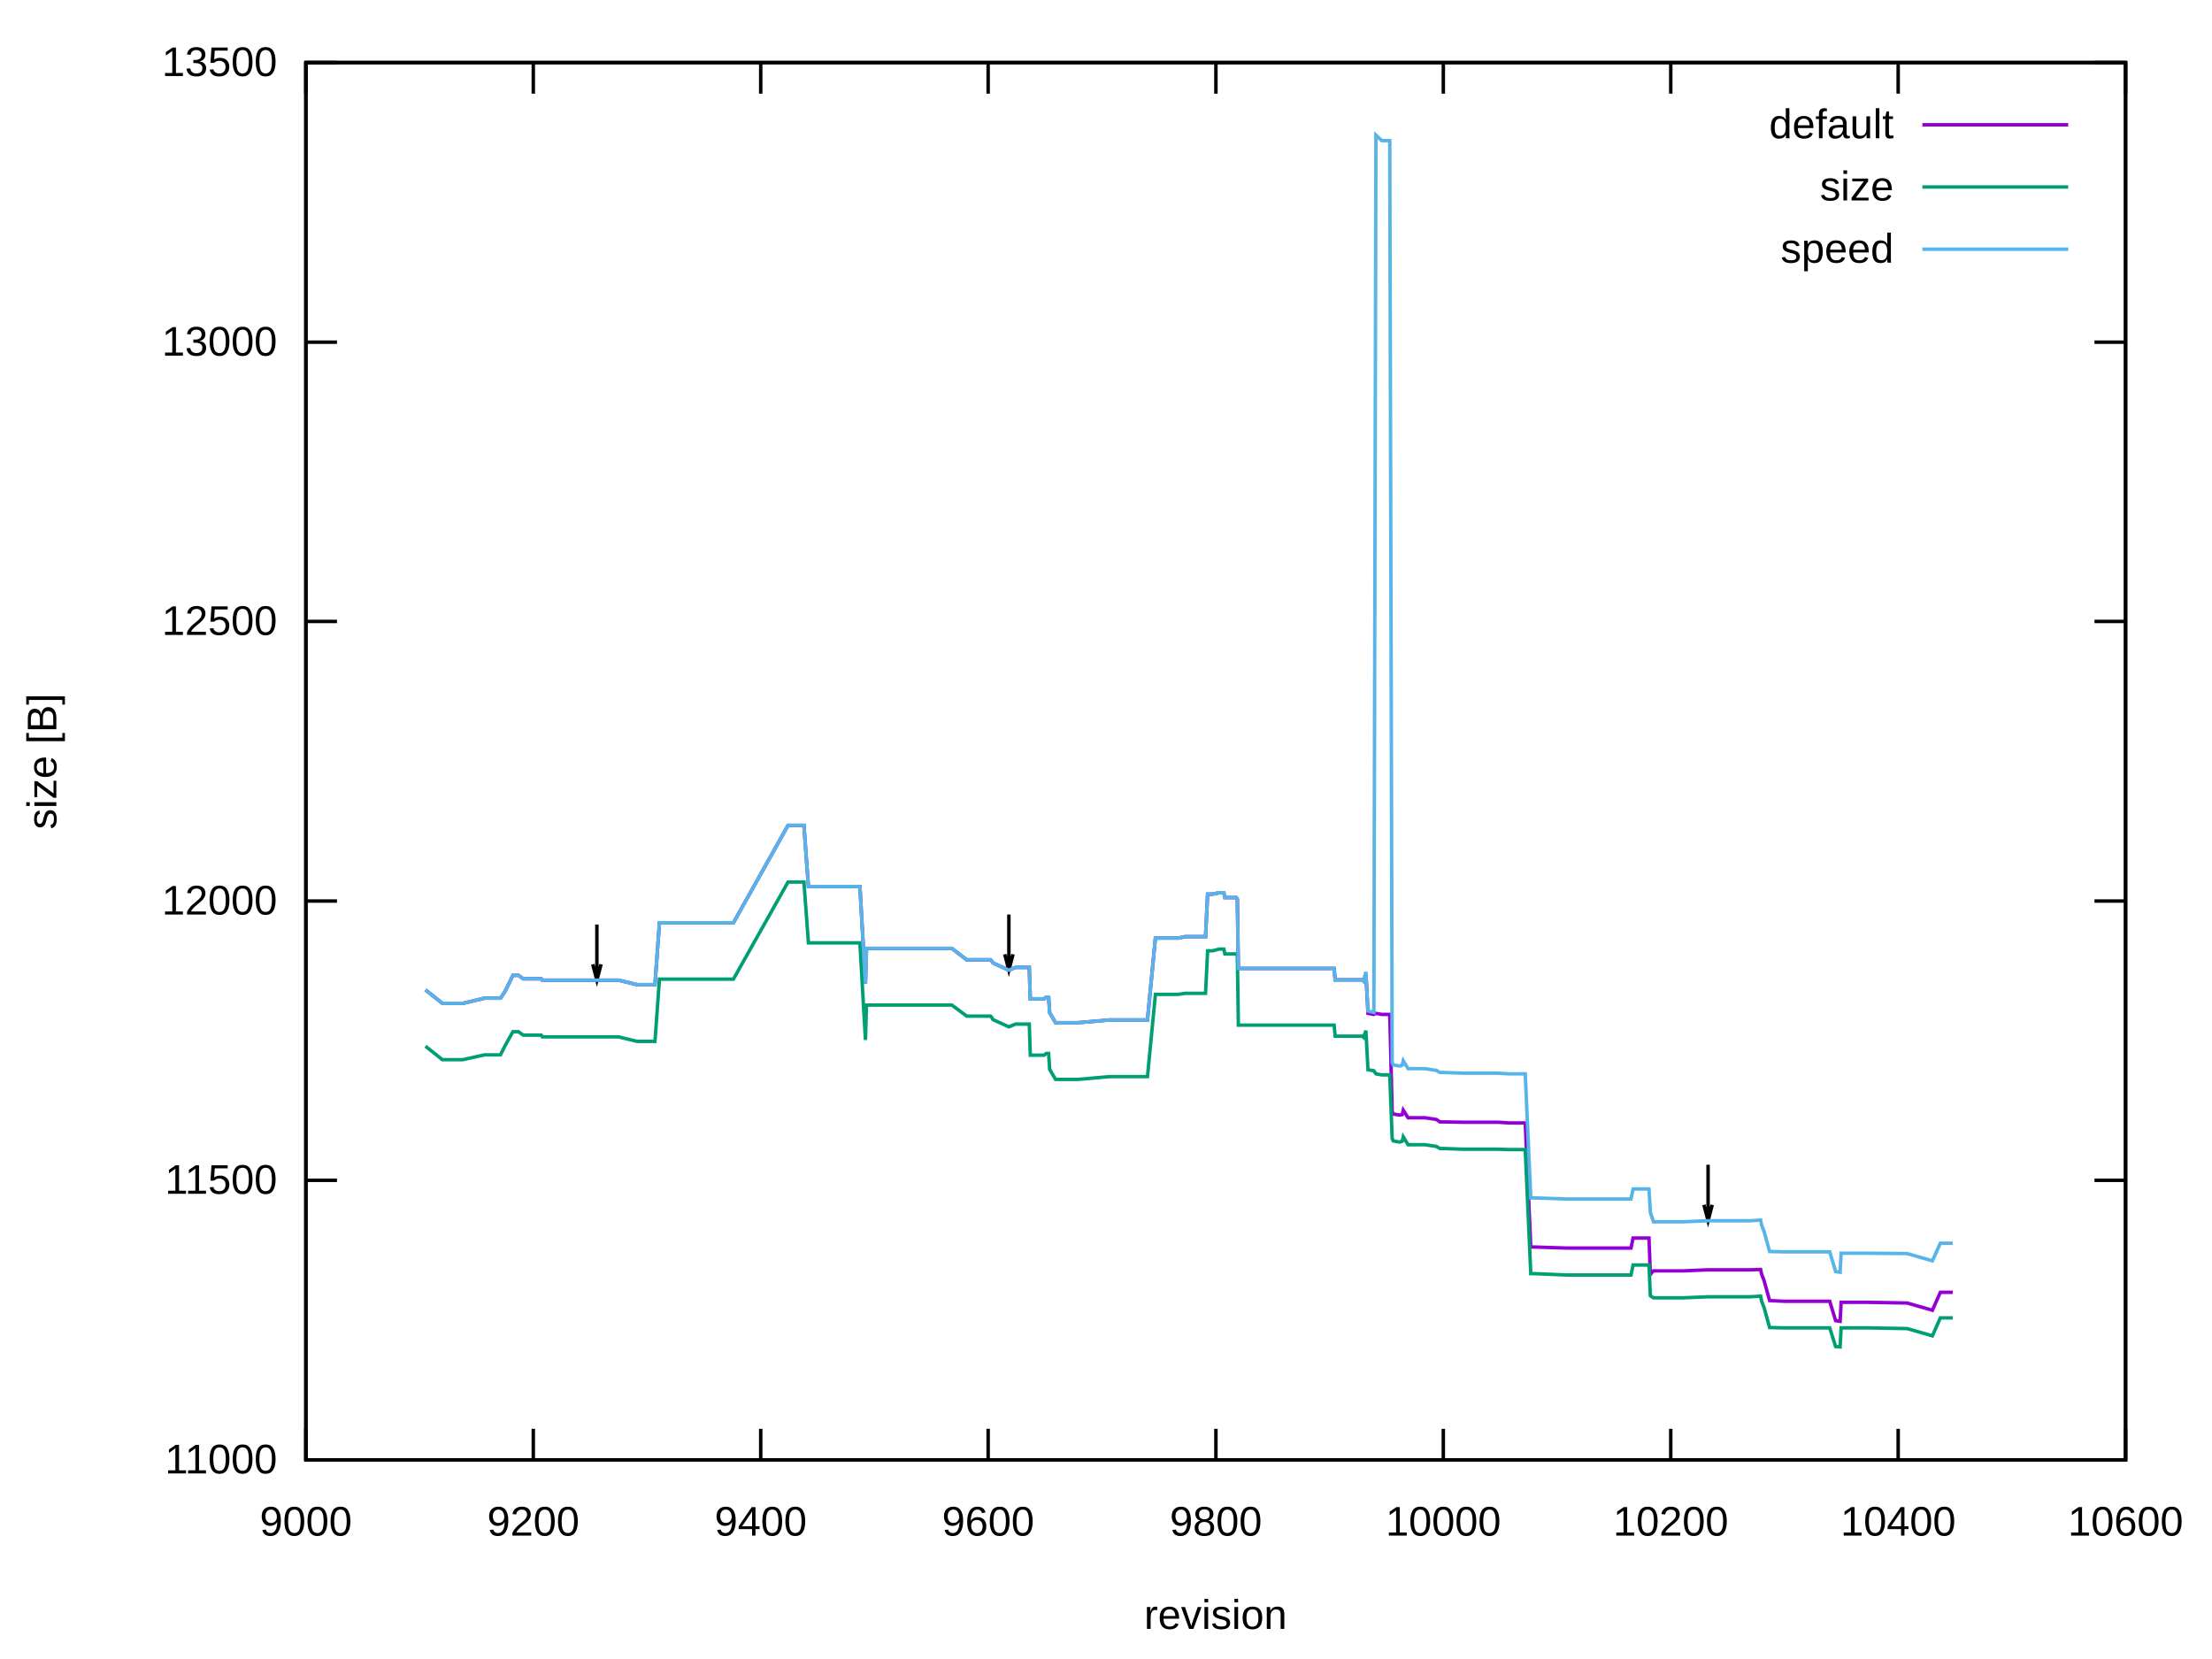
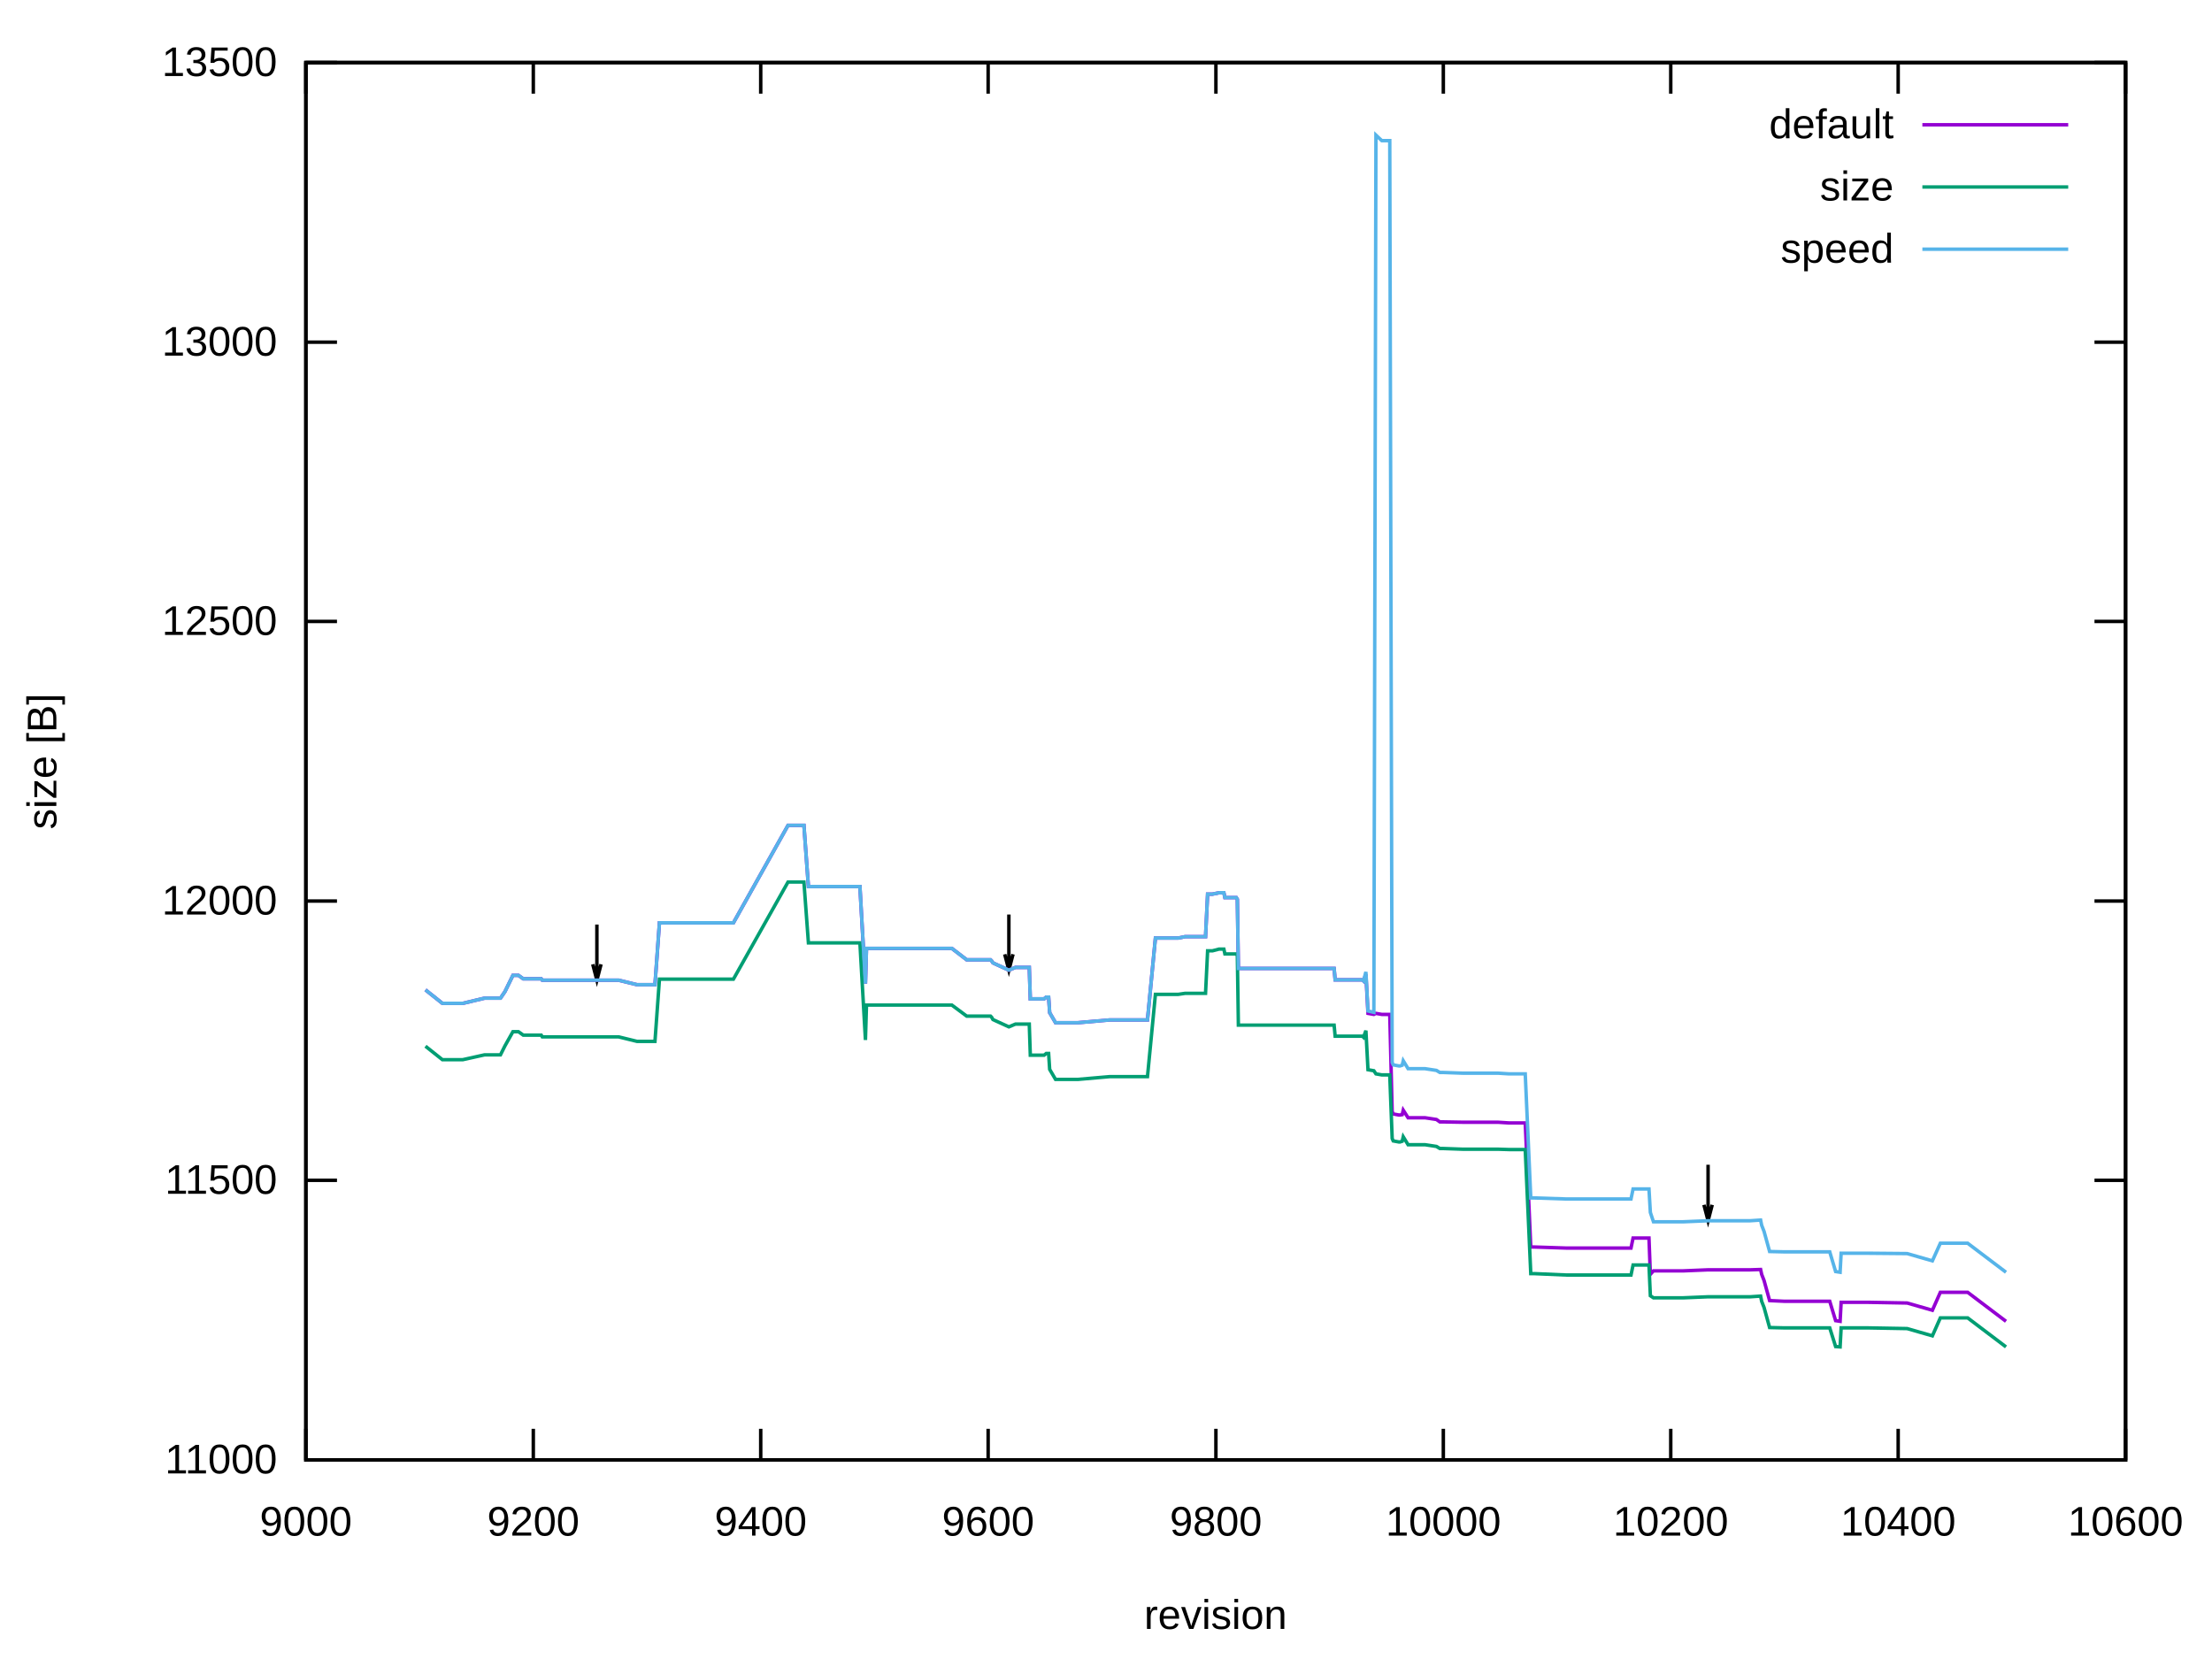
<svg xmlns="http://www.w3.org/2000/svg" xmlns:xlink="http://www.w3.org/1999/xlink" width="640" height="480" viewBox="0 0 640 480">
  <g id="gnuplot_canvas">
    <rect x="0" y="0" width="640" height="480" fill="none" />
    <defs>
      <circle id="gpDot" r="0.5" stroke-width="0.5" />
      <path id="gpPt0" stroke-width="0.222" stroke="currentColor" d="M-1,0 h2 M0,-1 v2" />
      <path id="gpPt1" stroke-width="0.222" stroke="currentColor" d="M-1,-1 L1,1 M1,-1 L-1,1" />
      <path id="gpPt2" stroke-width="0.222" stroke="currentColor" d="M-1,0 L1,0 M0,-1 L0,1 M-1,-1 L1,1 M-1,1 L1,-1" />
      <rect id="gpPt3" stroke-width="0.222" stroke="currentColor" x="-1" y="-1" width="2" height="2" />
      <rect id="gpPt4" stroke-width="0.222" stroke="currentColor" fill="currentColor" x="-1" y="-1" width="2" height="2" />
      <circle id="gpPt5" stroke-width="0.222" stroke="currentColor" cx="0" cy="0" r="1" />
      <use xlink:href="#gpPt5" id="gpPt6" fill="currentColor" stroke="none" />
      <path id="gpPt7" stroke-width="0.222" stroke="currentColor" d="M0,-1.33 L-1.33,0.67 L1.33,0.67 z" />
      <use xlink:href="#gpPt7" id="gpPt8" fill="currentColor" stroke="none" />
      <use xlink:href="#gpPt7" id="gpPt9" stroke="currentColor" transform="rotate(180)" />
      <use xlink:href="#gpPt9" id="gpPt10" fill="currentColor" stroke="none" />
      <use xlink:href="#gpPt3" id="gpPt11" stroke="currentColor" transform="rotate(45)" />
      <use xlink:href="#gpPt11" id="gpPt12" fill="currentColor" stroke="none" />
      <path id="gpPt13" stroke-width="0.222" stroke="currentColor" d="M0,1.330 L1.265,0.411 L0.782,-1.067 L-0.782,-1.076 L-1.265,0.411 z" />
      <use xlink:href="#gpPt13" id="gpPt14" fill="currentColor" stroke="none" />
      <filter id="textbox" filterUnits="objectBoundingBox" x="0" y="0" height="1" width="1">
        <feFlood flood-color="white" flood-opacity="1" result="bgnd" />
        <feComposite in="SourceGraphic" in2="bgnd" operator="atop" />
      </filter>
      <filter id="greybox" filterUnits="objectBoundingBox" x="0" y="0" height="1" width="1">
        <feFlood flood-color="lightgrey" flood-opacity="1" result="grey" />
        <feComposite in="SourceGraphic" in2="grey" operator="atop" />
      </filter>
    </defs>
    <g fill="none" color="white" stroke="currentColor" stroke-width="1.00" stroke-linecap="butt" stroke-linejoin="miter">
</g>
    <g fill="none" color="black" stroke="currentColor" stroke-width="1.00" stroke-linecap="butt" stroke-linejoin="miter">
      <path stroke="black" d="M88.5,422.4 L97.5,422.4 M615.0,422.4 L606.0,422.4  " />
      <g transform="translate(80.2,426.3)" stroke="none" fill="black" font-family="Arial" font-size="12.00" text-anchor="end">
        <text>
          <tspan font-family="Arial"> 11000</tspan>
        </text>
      </g>
    </g>
    <g fill="none" color="black" stroke="currentColor" stroke-width="1.00" stroke-linecap="butt" stroke-linejoin="miter">
      <path stroke="black" d="M88.5,341.5 L97.5,341.5 M615.0,341.5 L606.0,341.5  " />
      <g transform="translate(80.2,345.4)" stroke="none" fill="black" font-family="Arial" font-size="12.00" text-anchor="end">
        <text>
          <tspan font-family="Arial"> 11500</tspan>
        </text>
      </g>
    </g>
    <g fill="none" color="black" stroke="currentColor" stroke-width="1.00" stroke-linecap="butt" stroke-linejoin="miter">
      <path stroke="black" d="M88.5,260.7 L97.5,260.7 M615.0,260.7 L606.0,260.7  " />
      <g transform="translate(80.2,264.6)" stroke="none" fill="black" font-family="Arial" font-size="12.00" text-anchor="end">
        <text>
          <tspan font-family="Arial"> 12000</tspan>
        </text>
      </g>
    </g>
    <g fill="none" color="black" stroke="currentColor" stroke-width="1.00" stroke-linecap="butt" stroke-linejoin="miter">
      <path stroke="black" d="M88.5,179.8 L97.5,179.8 M615.0,179.8 L606.0,179.8  " />
      <g transform="translate(80.2,183.7)" stroke="none" fill="black" font-family="Arial" font-size="12.00" text-anchor="end">
        <text>
          <tspan font-family="Arial"> 12500</tspan>
        </text>
      </g>
    </g>
    <g fill="none" color="black" stroke="currentColor" stroke-width="1.00" stroke-linecap="butt" stroke-linejoin="miter">
      <path stroke="black" d="M88.5,99.0 L97.5,99.0 M615.0,99.0 L606.0,99.0  " />
      <g transform="translate(80.2,102.9)" stroke="none" fill="black" font-family="Arial" font-size="12.00" text-anchor="end">
        <text>
          <tspan font-family="Arial"> 13000</tspan>
        </text>
      </g>
    </g>
    <g fill="none" color="black" stroke="currentColor" stroke-width="1.00" stroke-linecap="butt" stroke-linejoin="miter">
      <path stroke="black" d="M88.5,18.1 L97.5,18.1 M615.0,18.1 L606.0,18.1  " />
      <g transform="translate(80.2,22.0)" stroke="none" fill="black" font-family="Arial" font-size="12.00" text-anchor="end">
        <text>
          <tspan font-family="Arial"> 13500</tspan>
        </text>
      </g>
    </g>
    <g fill="none" color="black" stroke="currentColor" stroke-width="1.00" stroke-linecap="butt" stroke-linejoin="miter">
      <path stroke="black" d="M88.5,422.4 L88.5,413.4 M88.5,18.1 L88.5,27.1  " />
      <g transform="translate(88.5,444.3)" stroke="none" fill="black" font-family="Arial" font-size="12.00" text-anchor="middle">
        <text>
          <tspan font-family="Arial"> 9000</tspan>
        </text>
      </g>
    </g>
    <g fill="none" color="black" stroke="currentColor" stroke-width="1.00" stroke-linecap="butt" stroke-linejoin="miter">
      <path stroke="black" d="M154.3,422.4 L154.3,413.4 M154.3,18.1 L154.3,27.1  " />
      <g transform="translate(154.3,444.3)" stroke="none" fill="black" font-family="Arial" font-size="12.00" text-anchor="middle">
        <text>
          <tspan font-family="Arial"> 9200</tspan>
        </text>
      </g>
    </g>
    <g fill="none" color="black" stroke="currentColor" stroke-width="1.00" stroke-linecap="butt" stroke-linejoin="miter">
      <path stroke="black" d="M220.1,422.4 L220.1,413.4 M220.1,18.1 L220.1,27.1  " />
      <g transform="translate(220.1,444.3)" stroke="none" fill="black" font-family="Arial" font-size="12.00" text-anchor="middle">
        <text>
          <tspan font-family="Arial"> 9400</tspan>
        </text>
      </g>
    </g>
    <g fill="none" color="black" stroke="currentColor" stroke-width="1.00" stroke-linecap="butt" stroke-linejoin="miter">
      <path stroke="black" d="M285.9,422.4 L285.9,413.4 M285.9,18.1 L285.9,27.1  " />
      <g transform="translate(285.9,444.3)" stroke="none" fill="black" font-family="Arial" font-size="12.00" text-anchor="middle">
        <text>
          <tspan font-family="Arial"> 9600</tspan>
        </text>
      </g>
    </g>
    <g fill="none" color="black" stroke="currentColor" stroke-width="1.00" stroke-linecap="butt" stroke-linejoin="miter">
      <path stroke="black" d="M351.8,422.4 L351.8,413.4 M351.8,18.1 L351.8,27.1  " />
      <g transform="translate(351.8,444.3)" stroke="none" fill="black" font-family="Arial" font-size="12.00" text-anchor="middle">
        <text>
          <tspan font-family="Arial"> 9800</tspan>
        </text>
      </g>
    </g>
    <g fill="none" color="black" stroke="currentColor" stroke-width="1.00" stroke-linecap="butt" stroke-linejoin="miter">
      <path stroke="black" d="M417.6,422.4 L417.6,413.4 M417.6,18.1 L417.6,27.1  " />
      <g transform="translate(417.6,444.3)" stroke="none" fill="black" font-family="Arial" font-size="12.00" text-anchor="middle">
        <text>
          <tspan font-family="Arial"> 10000</tspan>
        </text>
      </g>
    </g>
    <g fill="none" color="black" stroke="currentColor" stroke-width="1.00" stroke-linecap="butt" stroke-linejoin="miter">
      <path stroke="black" d="M483.4,422.4 L483.4,413.4 M483.4,18.1 L483.4,27.1  " />
      <g transform="translate(483.4,444.3)" stroke="none" fill="black" font-family="Arial" font-size="12.00" text-anchor="middle">
        <text>
          <tspan font-family="Arial"> 10200</tspan>
        </text>
      </g>
    </g>
    <g fill="none" color="black" stroke="currentColor" stroke-width="1.00" stroke-linecap="butt" stroke-linejoin="miter">
      <path stroke="black" d="M549.2,422.4 L549.2,413.4 M549.2,18.1 L549.2,27.1  " />
      <g transform="translate(549.2,444.3)" stroke="none" fill="black" font-family="Arial" font-size="12.00" text-anchor="middle">
        <text>
          <tspan font-family="Arial"> 10400</tspan>
        </text>
      </g>
    </g>
    <g fill="none" color="black" stroke="currentColor" stroke-width="1.00" stroke-linecap="butt" stroke-linejoin="miter">
      <path stroke="black" d="M615.0,422.4 L615.0,413.4 M615.0,18.1 L615.0,27.1  " />
      <g transform="translate(615.0,444.3)" stroke="none" fill="black" font-family="Arial" font-size="12.00" text-anchor="middle">
        <text>
          <tspan font-family="Arial"> 10600</tspan>
        </text>
      </g>
    </g>
    <g fill="none" color="black" stroke="currentColor" stroke-width="1.00" stroke-linecap="butt" stroke-linejoin="miter">
</g>
    <g fill="none" color="black" stroke="currentColor" stroke-width="1.00" stroke-linecap="butt" stroke-linejoin="miter">
      <path stroke="black" d="M88.5,18.1 L88.5,422.4 L615.0,422.4 L615.0,18.1 L88.5,18.1 Z  " />
      <path stroke="black" d="M171.5,279.0 L172.7,283.6 L173.9,279.0 M172.7,267.5 L172.7,283.6 M290.7,276.1 L291.9,280.7 L293.1,276.1   M291.9,264.6 L291.9,280.7 M493.0,348.6 L494.2,353.2 L495.4,348.6 M494.2,337.0 L494.2,353.2  " />
    </g>
    <g fill="none" color="black" stroke="currentColor" stroke-width="1.00" stroke-linecap="butt" stroke-linejoin="miter">
      <g transform="translate(16.3,220.3) rotate(270)" stroke="none" fill="black" font-family="Arial" font-size="12.00" text-anchor="middle">
        <text>
          <tspan font-family="Arial">size [B]</tspan>
        </text>
      </g>
    </g>
    <g fill="none" color="black" stroke="currentColor" stroke-width="1.00" stroke-linecap="butt" stroke-linejoin="miter">
      <g transform="translate(351.7,471.3)" stroke="none" fill="black" font-family="Arial" font-size="12.00" text-anchor="middle">
        <text>
          <tspan font-family="Arial">revision</tspan>
        </text>
      </g>
    </g>
    <g fill="none" color="black" stroke="currentColor" stroke-width="1.00" stroke-linecap="butt" stroke-linejoin="miter">
</g>
    <g id="gnuplot_plot_1">
      <g fill="none" color="black" stroke="currentColor" stroke-width="1.00" stroke-linecap="butt" stroke-linejoin="miter">
        <g transform="translate(547.9,40.0)" stroke="none" fill="black" font-family="Arial" font-size="12.00" text-anchor="end">
          <text>
            <tspan font-family="Arial">default</tspan>
          </text>
        </g>
      </g>
      <g fill="none" color="black" stroke="currentColor" stroke-width="1.00" stroke-linecap="butt" stroke-linejoin="miter">
-         <path stroke="rgb(148,   0, 211)" d="M556.2,36.1 L598.4,36.1 M123.1,286.4 L128.0,290.3 L129.3,290.3 L130.3,290.3 L133.9,290.3 L140.2,288.8   L144.8,288.8 L146.1,286.9 L148.4,282.2 L150.0,282.2 L151.4,283.2 L152.0,283.2 L156.6,283.2 L156.9,283.6   L160.2,283.6 L165.2,283.6 L172.7,283.6 L179.0,283.6 L184.3,284.9 L189.5,284.9 L190.8,267.0 L193.5,267.0   L205.0,267.0 L212.2,267.0 L228.0,238.8 L232.6,238.8 L233.9,256.5 L234.9,256.5 L237.2,256.5 L240.2,256.5   L245.8,256.5 L248.8,256.5 L250.4,284.6 L250.7,274.4 L252.4,274.4 L259.9,274.4 L266.2,274.4 L269.5,274.4   L275.4,274.4 L279.7,277.7 L282.3,277.7 L284.6,277.7 L286.3,277.7 L286.6,277.7 L286.9,278.0 L287.3,278.6   L291.9,280.7 L293.8,279.9 L296.5,279.9 L297.5,279.9 L297.8,279.9 L298.1,289.0 L298.4,289.0 L299.1,289.0   L300.7,289.0 L301.1,289.0 L302.1,289.0 L302.7,288.5 L303.4,288.5 L303.7,293.0 L305.4,295.9 L306.3,295.9   L307.0,295.9 L307.3,295.9 L307.7,295.9 L311.9,295.9 L321.1,295.1 L328.7,295.1 L332.0,295.1 L334.3,271.4   L335.6,271.4 L338.9,271.4 L339.9,271.4 L340.2,271.4 L340.6,271.4 L340.9,271.4 L342.9,271.0 L346.5,271.0   L348.5,271.0 L348.8,271.0 L349.4,258.7 L350.8,258.7 L352.7,258.3 L354.1,258.3 L354.4,259.7 L356.7,259.7   L357.7,259.7 L358.0,260.2 L358.3,280.2 L361.6,280.2 L362.3,280.2 L363.6,280.2 L377.7,280.2 L385.0,280.2   L386.0,280.2 L386.3,283.5 L390.9,283.5 L393.2,283.5 L393.9,283.5 L394.2,283.5 L394.5,283.8 L395.2,281.9   L395.8,293.2 L397.5,293.5 L398.1,293.2 L399.8,293.5 L400.8,293.5 L402.1,293.5 L402.8,321.6 L403.1,322.3   L404.7,322.6 L405.1,322.6 L405.7,322.5 L406.0,321.2 L407.4,323.4 L409.7,323.4 L412.3,323.4 L415.6,323.9   L416.6,324.6 L417.6,324.6 L423.2,324.7 L433.4,324.7 L436.6,324.9 L440.3,324.9 L441.3,324.9 L442.9,360.8   L443.9,360.8 L453.1,361.1 L458.4,361.1 L465.9,361.1 L471.2,361.1 L471.9,361.1 L472.5,358.2 L474.8,358.2   L477.1,358.2 L477.5,368.7 L478.4,367.7 L480.7,367.7 L486.3,367.7 L487.0,367.7 L494.2,367.4 L495.6,367.4   L496.5,367.4 L506.4,367.4 L509.4,367.3 L509.7,368.7 L510.4,370.5 L512.0,376.3 L516.3,376.5 L517.9,376.5   L519.6,376.5 L520.9,376.5 L529.4,376.5 L531.1,382.1 L532.4,382.3 L532.7,376.8 L538.0,376.8 L538.3,376.8   L540.6,376.8 L551.8,377.0 L559.1,379.1 L561.4,373.9 L562.0,373.9 L562.4,373.9 L562.7,373.9 L563.0,373.9   L565.0,373.9  " />
+         <path stroke="rgb(148,   0, 211)" d="M556.2,36.1 L598.4,36.1 M123.1,286.4 L128.0,290.3 L129.3,290.3 L130.3,290.3 L133.9,290.3 L140.2,288.8   L144.8,288.8 L146.1,286.9 L148.4,282.2 L150.0,282.2 L151.4,283.2 L152.0,283.2 L156.6,283.2 L156.9,283.6   L160.2,283.6 L165.2,283.6 L172.7,283.6 L179.0,283.6 L184.3,284.9 L189.5,284.9 L190.8,267.0 L193.5,267.0   L205.0,267.0 L212.2,267.0 L228.0,238.8 L232.6,238.8 L233.9,256.5 L234.9,256.5 L237.2,256.5 L240.2,256.5   L245.8,256.5 L248.8,256.5 L250.4,284.6 L250.7,274.4 L252.4,274.4 L259.9,274.4 L266.2,274.4 L269.5,274.4   L275.4,274.4 L279.7,277.7 L282.3,277.7 L284.6,277.7 L286.3,277.7 L286.6,277.7 L286.9,278.0 L287.3,278.6   L291.9,280.7 L293.8,279.9 L296.5,279.9 L297.5,279.9 L297.8,279.9 L298.1,289.0 L298.4,289.0 L299.1,289.0   L300.7,289.0 L301.1,289.0 L302.1,289.0 L302.7,288.5 L303.4,288.5 L303.7,293.0 L305.4,295.9 L306.3,295.9   L307.0,295.9 L307.3,295.9 L307.7,295.9 L311.9,295.9 L321.1,295.1 L328.7,295.1 L332.0,295.1 L334.3,271.4   L335.6,271.4 L338.9,271.4 L339.9,271.4 L340.2,271.4 L340.6,271.4 L340.9,271.4 L342.9,271.0 L346.5,271.0   L348.5,271.0 L348.8,271.0 L349.4,258.7 L350.8,258.7 L352.7,258.3 L354.1,258.3 L354.4,259.7 L356.7,259.7   L357.7,259.7 L358.0,260.2 L358.3,280.2 L361.6,280.2 L362.3,280.2 L363.6,280.2 L377.7,280.2 L385.0,280.2   L386.0,280.2 L386.3,283.5 L390.9,283.5 L393.2,283.5 L393.9,283.5 L394.2,283.5 L394.5,283.8 L395.2,281.9   L395.8,293.2 L397.5,293.5 L398.1,293.2 L399.8,293.5 L400.8,293.5 L402.1,293.5 L402.8,321.6 L403.1,322.3   L404.7,322.6 L405.1,322.6 L405.7,322.5 L406.0,321.2 L407.4,323.4 L409.7,323.4 L412.3,323.4 L415.6,323.9   L416.6,324.6 L417.6,324.6 L423.2,324.7 L433.4,324.7 L436.6,324.9 L440.3,324.9 L441.3,324.9 L442.9,360.8   L443.9,360.8 L453.1,361.1 L458.4,361.1 L465.9,361.1 L471.2,361.1 L471.9,361.1 L472.5,358.2 L474.8,358.2   L477.1,358.2 L477.5,368.7 L478.4,367.7 L480.7,367.7 L486.3,367.7 L487.0,367.7 L494.2,367.4 L495.6,367.4   L496.5,367.4 L506.4,367.4 L509.4,367.3 L509.7,368.7 L510.4,370.5 L512.0,376.3 L516.3,376.5 L517.9,376.5   L519.6,376.5 L520.9,376.5 L529.4,376.5 L531.1,382.1 L532.4,382.3 L532.7,376.8 L538.0,376.8 L538.3,376.8   L540.6,376.8 L551.8,377.0 L559.1,379.1 L561.4,373.9 L562.0,373.9 L562.4,373.9 L562.7,373.9 L563.0,373.9   L565.0,373.9 L569.3,373.9 L580.4,382.3  " />
      </g>
    </g>
    <g id="gnuplot_plot_2">
      <g fill="none" color="black" stroke="currentColor" stroke-width="1.00" stroke-linecap="butt" stroke-linejoin="miter">
        <g transform="translate(547.9,58.0)" stroke="none" fill="black" font-family="Arial" font-size="12.00" text-anchor="end">
          <text>
            <tspan font-family="Arial">size</tspan>
          </text>
        </g>
      </g>
      <g fill="none" color="black" stroke="currentColor" stroke-width="1.00" stroke-linecap="butt" stroke-linejoin="miter">
-         <path stroke="rgb(  0, 158, 115)" d="M556.2,54.1 L598.4,54.1 M123.1,302.7 L128.0,306.6 L129.3,306.6 L130.3,306.6 L133.9,306.6 L140.2,305.2   L144.8,305.2 L146.1,302.6 L148.4,298.5 L150.0,298.5 L151.4,299.5 L152.0,299.5 L156.6,299.5 L156.9,300.0   L160.2,300.0 L165.2,300.0 L172.7,300.0 L179.0,300.0 L184.3,301.3 L189.5,301.3 L190.8,283.3 L193.5,283.3   L205.0,283.3 L212.2,283.3 L228.0,255.2 L232.6,255.2 L233.9,272.8 L234.9,272.8 L237.2,272.8 L240.2,272.8   L245.8,272.8 L248.8,272.8 L250.4,300.9 L250.7,290.8 L252.4,290.8 L259.9,290.8 L266.2,290.8 L269.5,290.8   L275.4,290.8 L279.7,294.0 L282.3,294.0 L284.6,294.0 L286.3,294.0 L286.6,294.0 L286.9,294.3 L287.3,295.0   L291.9,297.1 L293.8,296.3 L296.5,296.3 L297.5,296.3 L297.8,296.3 L298.1,305.3 L298.4,305.3 L299.1,305.3   L300.7,305.3 L301.1,305.3 L302.1,305.3 L302.7,304.8 L303.4,304.8 L303.7,309.4 L305.4,312.3 L306.3,312.3   L307.0,312.3 L307.3,312.3 L307.7,312.3 L311.9,312.3 L321.1,311.5 L328.7,311.5 L332.0,311.5 L334.3,287.7   L335.6,287.7 L338.9,287.7 L339.9,287.7 L340.2,287.7 L340.6,287.7 L340.9,287.7 L342.9,287.4 L346.5,287.4   L348.5,287.4 L348.8,287.4 L349.4,275.1 L350.8,275.1 L352.7,274.6 L354.1,274.6 L354.4,276.0 L356.7,276.0   L357.7,276.0 L358.0,276.5 L358.3,296.6 L361.6,296.6 L362.3,296.6 L363.6,296.6 L377.7,296.6 L385.0,296.6   L386.0,296.6 L386.3,299.8 L390.9,299.8 L393.2,299.8 L393.9,299.8 L394.2,299.8 L394.5,300.1 L395.2,298.2   L395.8,309.5 L397.5,309.8 L398.1,310.7 L399.8,311.0 L400.8,311.0 L402.1,311.0 L402.8,329.4 L403.1,330.1   L404.7,330.4 L405.1,330.4 L405.7,330.2 L406.0,328.9 L407.4,331.2 L409.7,331.2 L412.3,331.2 L415.6,331.7   L416.6,332.3 L417.6,332.3 L423.2,332.5 L433.4,332.5 L436.6,332.6 L440.3,332.6 L441.3,332.6 L442.9,368.5   L443.9,368.5 L453.1,368.9 L458.4,368.9 L465.9,368.9 L471.2,368.9 L471.9,368.9 L472.5,366.0 L474.8,366.0   L477.1,366.0 L477.5,374.9 L478.4,375.5 L480.7,375.5 L486.3,375.5 L487.0,375.5 L494.2,375.2 L495.6,375.2   L496.5,375.2 L506.4,375.2 L509.4,375.0 L509.7,376.5 L510.4,378.3 L512.0,384.1 L516.3,384.2 L517.9,384.2   L519.6,384.2 L520.9,384.2 L529.4,384.2 L531.1,389.6 L532.4,389.7 L532.7,384.2 L538.0,384.2 L538.3,384.2   L540.6,384.2 L551.8,384.4 L559.1,386.5 L561.4,381.3 L562.0,381.3 L562.4,381.3 L562.7,381.3 L563.0,381.3   L565.0,381.3  " />
+         <path stroke="rgb(  0, 158, 115)" d="M556.2,54.1 L598.4,54.1 M123.1,302.7 L128.0,306.6 L129.3,306.6 L130.3,306.6 L133.9,306.6 L140.2,305.2   L144.8,305.2 L146.1,302.6 L148.4,298.5 L150.0,298.5 L151.4,299.5 L152.0,299.5 L156.6,299.5 L156.9,300.0   L160.2,300.0 L165.2,300.0 L172.7,300.0 L179.0,300.0 L184.3,301.3 L189.5,301.3 L190.8,283.3 L193.5,283.3   L205.0,283.3 L212.2,283.3 L228.0,255.2 L232.6,255.2 L233.9,272.8 L234.9,272.8 L237.2,272.8 L240.2,272.8   L245.8,272.8 L248.8,272.8 L250.4,300.9 L250.7,290.8 L252.4,290.8 L259.9,290.8 L266.2,290.8 L269.5,290.8   L275.4,290.8 L279.7,294.0 L282.3,294.0 L284.6,294.0 L286.3,294.0 L286.6,294.0 L286.9,294.3 L287.3,295.0   L291.9,297.1 L293.8,296.3 L296.5,296.3 L297.5,296.3 L297.8,296.3 L298.1,305.3 L298.4,305.3 L299.1,305.3   L300.7,305.3 L301.1,305.3 L302.1,305.3 L302.7,304.8 L303.4,304.8 L303.7,309.4 L305.4,312.3 L306.3,312.3   L307.0,312.3 L307.3,312.3 L307.7,312.3 L311.9,312.3 L321.1,311.5 L328.7,311.5 L332.0,311.5 L334.3,287.7   L335.6,287.7 L338.9,287.7 L339.9,287.7 L340.2,287.7 L340.6,287.7 L340.9,287.7 L342.9,287.4 L346.5,287.4   L348.5,287.4 L348.8,287.4 L349.4,275.1 L350.8,275.1 L352.7,274.6 L354.1,274.6 L354.4,276.0 L356.7,276.0   L357.7,276.0 L358.0,276.5 L358.3,296.6 L361.6,296.6 L362.3,296.6 L363.6,296.6 L377.7,296.6 L385.0,296.6   L386.0,296.6 L386.3,299.8 L390.9,299.8 L393.2,299.8 L393.9,299.8 L394.2,299.8 L394.5,300.1 L395.2,298.2   L395.8,309.5 L397.5,309.8 L398.1,310.7 L399.8,311.0 L400.8,311.0 L402.1,311.0 L402.8,329.4 L403.1,330.1   L404.7,330.4 L405.1,330.4 L405.7,330.2 L406.0,328.9 L407.4,331.2 L409.7,331.2 L412.3,331.2 L415.6,331.7   L416.6,332.3 L417.6,332.3 L423.2,332.5 L433.4,332.5 L436.6,332.6 L440.3,332.6 L441.3,332.6 L442.9,368.5   L443.9,368.5 L453.1,368.9 L458.4,368.9 L465.9,368.9 L471.2,368.9 L471.9,368.9 L472.5,366.0 L474.8,366.0   L477.1,366.0 L477.5,374.9 L478.4,375.5 L480.7,375.5 L486.3,375.5 L487.0,375.5 L494.2,375.2 L495.6,375.2   L496.5,375.2 L506.4,375.2 L509.4,375.0 L509.7,376.5 L510.4,378.3 L512.0,384.1 L516.3,384.2 L517.9,384.2   L519.6,384.2 L520.9,384.2 L529.4,384.2 L531.1,389.6 L532.4,389.7 L532.7,384.2 L538.0,384.2 L538.3,384.2   L540.6,384.2 L551.8,384.4 L559.1,386.5 L561.4,381.3 L562.0,381.3 L562.4,381.3 L562.7,381.3 L563.0,381.3   L565.0,381.3 L569.3,381.3 L580.4,389.7  " />
      </g>
    </g>
    <g id="gnuplot_plot_3">
      <g fill="none" color="black" stroke="currentColor" stroke-width="1.00" stroke-linecap="butt" stroke-linejoin="miter">
        <g transform="translate(547.9,76.0)" stroke="none" fill="black" font-family="Arial" font-size="12.00" text-anchor="end">
          <text>
            <tspan font-family="Arial">speed</tspan>
          </text>
        </g>
      </g>
      <g fill="none" color="black" stroke="currentColor" stroke-width="1.00" stroke-linecap="butt" stroke-linejoin="miter">
-         <path stroke="rgb( 86, 180, 233)" d="M556.2,72.1 L598.4,72.1 M123.1,286.4 L128.0,290.3 L129.3,290.3 L130.3,290.3 L133.9,290.3 L140.2,288.8   L144.8,288.8 L146.1,286.9 L148.4,282.2 L150.0,282.2 L151.4,283.2 L152.0,283.2 L156.6,283.2 L156.9,283.6   L160.2,283.6 L165.2,283.6 L172.7,283.6 L179.0,283.6 L184.3,284.9 L189.5,284.9 L190.8,267.0 L193.5,267.0   L205.0,267.0 L212.2,267.0 L228.0,238.8 L232.6,238.8 L233.9,256.5 L234.9,256.5 L237.2,256.5 L240.2,256.5   L245.8,256.5 L248.8,256.5 L250.4,284.6 L250.7,274.4 L252.4,274.4 L259.9,274.4 L266.2,274.4 L269.5,274.4   L275.4,274.4 L279.7,277.7 L282.3,277.7 L284.6,277.7 L286.3,277.7 L286.6,277.7 L286.9,278.0 L287.3,278.6   L291.9,280.7 L293.8,279.9 L296.5,279.9 L297.5,279.9 L297.8,279.9 L298.1,289.0 L298.4,289.0 L299.1,289.0   L300.7,289.0 L301.1,289.0 L302.1,289.0 L302.7,288.5 L303.4,288.5 L303.7,293.0 L305.4,295.9 L306.3,295.9   L307.0,295.9 L307.3,295.9 L307.7,295.9 L311.9,295.9 L321.1,295.1 L328.7,295.1 L332.0,295.1 L334.3,271.4   L335.6,271.4 L338.9,271.4 L339.9,271.4 L340.2,271.4 L340.6,271.4 L340.9,271.4 L342.9,271.0 L346.5,271.0   L348.5,271.0 L348.8,271.0 L349.4,258.7 L350.8,258.7 L352.7,258.3 L354.1,258.3 L354.4,259.7 L356.7,259.7   L357.7,259.7 L358.0,260.2 L358.3,280.2 L361.6,280.2 L362.3,280.2 L363.6,280.2 L377.7,280.2 L385.0,280.2   L386.0,280.2 L386.3,283.5 L390.9,283.5 L393.2,283.5 L393.9,283.5 L394.2,283.5 L394.5,283.8 L395.2,281.2   L395.8,292.5 L397.5,292.9 L398.1,39.1 L399.8,40.7 L400.8,40.7 L402.1,40.7 L402.8,307.4 L403.1,308.1   L404.7,308.4 L405.1,308.4 L405.7,308.2 L406.0,306.9 L407.4,309.2 L409.7,309.2 L412.3,309.2 L415.6,309.7   L416.6,310.3 L417.6,310.3 L423.2,310.5 L433.4,310.5 L436.6,310.7 L440.3,310.7 L441.3,310.7 L442.9,346.6   L443.9,346.6 L453.1,346.9 L458.4,346.9 L465.9,346.9 L471.2,346.9 L471.9,346.9 L472.5,344.0 L474.8,344.0   L477.1,344.0 L477.5,350.8 L478.4,353.5 L480.7,353.5 L486.3,353.5 L487.0,353.5 L494.2,353.2 L495.6,353.2   L496.5,353.2 L506.4,353.2 L509.4,353.0 L509.7,354.5 L510.4,356.3 L512.0,362.1 L516.3,362.2 L517.9,362.2   L519.6,362.2 L520.9,362.2 L529.4,362.2 L531.1,367.9 L532.4,368.1 L532.7,362.6 L538.0,362.6 L538.3,362.6   L540.6,362.6 L551.8,362.7 L559.1,364.8 L561.4,359.7 L562.0,359.7 L562.4,359.7 L562.7,359.7 L563.0,359.7   L565.0,359.7  " />
+         <path stroke="rgb( 86, 180, 233)" d="M556.2,72.1 L598.4,72.1 M123.1,286.4 L128.0,290.3 L129.3,290.3 L130.3,290.3 L133.9,290.3 L140.2,288.8   L144.8,288.8 L146.1,286.9 L148.4,282.2 L150.0,282.2 L151.4,283.2 L152.0,283.2 L156.6,283.2 L156.9,283.6   L160.2,283.6 L165.2,283.6 L172.7,283.6 L179.0,283.6 L184.3,284.9 L189.5,284.9 L190.8,267.0 L193.5,267.0   L205.0,267.0 L212.2,267.0 L228.0,238.8 L232.6,238.8 L233.9,256.5 L234.9,256.5 L237.2,256.5 L240.2,256.5   L245.8,256.5 L248.8,256.5 L250.4,284.6 L250.7,274.4 L252.4,274.4 L259.9,274.4 L266.2,274.4 L269.5,274.4   L275.4,274.4 L279.7,277.7 L282.3,277.7 L284.6,277.7 L286.3,277.7 L286.6,277.7 L286.9,278.0 L287.3,278.6   L291.9,280.7 L293.8,279.9 L296.5,279.9 L297.5,279.9 L297.8,279.9 L298.1,289.0 L298.4,289.0 L299.1,289.0   L300.7,289.0 L301.1,289.0 L302.1,289.0 L302.7,288.5 L303.4,288.5 L303.7,293.0 L305.4,295.9 L306.3,295.9   L307.0,295.9 L307.3,295.9 L307.7,295.9 L311.9,295.9 L321.1,295.1 L328.7,295.1 L332.0,295.1 L334.3,271.4   L335.6,271.4 L338.9,271.4 L339.9,271.4 L340.2,271.4 L340.6,271.4 L340.9,271.4 L342.9,271.0 L346.5,271.0   L348.5,271.0 L348.8,271.0 L349.4,258.7 L350.8,258.7 L352.7,258.3 L354.1,258.3 L354.4,259.7 L356.7,259.7   L357.7,259.7 L358.0,260.2 L358.3,280.2 L361.6,280.2 L362.3,280.2 L363.6,280.2 L377.7,280.2 L385.0,280.2   L386.0,280.2 L386.3,283.5 L390.9,283.5 L393.2,283.5 L393.9,283.5 L394.2,283.5 L394.5,283.8 L395.2,281.2   L395.8,292.5 L397.5,292.9 L398.1,39.1 L399.8,40.7 L400.8,40.7 L402.1,40.7 L402.8,307.4 L403.1,308.1   L404.7,308.4 L405.1,308.4 L405.7,308.2 L406.0,306.9 L407.4,309.2 L409.7,309.2 L412.3,309.2 L415.6,309.7   L416.6,310.3 L417.6,310.3 L423.2,310.5 L433.4,310.5 L436.6,310.7 L440.3,310.7 L441.3,310.7 L442.9,346.6   L443.9,346.6 L453.1,346.9 L458.4,346.9 L465.9,346.9 L471.2,346.9 L471.9,346.9 L472.5,344.0 L474.8,344.0   L477.1,344.0 L477.5,350.8 L478.4,353.5 L480.7,353.5 L486.3,353.5 L487.0,353.5 L494.2,353.2 L495.6,353.2   L496.5,353.2 L506.4,353.2 L509.4,353.0 L509.7,354.5 L510.4,356.3 L512.0,362.1 L516.3,362.2 L517.9,362.2   L519.6,362.2 L520.9,362.2 L529.4,362.2 L531.1,367.9 L532.4,368.1 L532.7,362.6 L538.0,362.6 L538.3,362.6   L540.6,362.6 L551.8,362.7 L559.1,364.8 L561.4,359.7 L562.0,359.7 L562.4,359.7 L562.7,359.7 L563.0,359.7   L565.0,359.7 L569.3,359.7 L580.4,368.1  " />
      </g>
    </g>
    <g fill="none" color="white" stroke="rgb( 86, 180, 233)" stroke-width="2.00" stroke-linecap="butt" stroke-linejoin="miter">
</g>
    <g fill="none" color="black" stroke="currentColor" stroke-width="2.00" stroke-linecap="butt" stroke-linejoin="miter">
</g>
    <g fill="none" color="black" stroke="black" stroke-width="1.00" stroke-linecap="butt" stroke-linejoin="miter">
</g>
    <g fill="none" color="black" stroke="currentColor" stroke-width="1.00" stroke-linecap="butt" stroke-linejoin="miter">
      <path stroke="black" d="M88.5,18.1 L88.5,422.4 L615.0,422.4 L615.0,18.1 L88.5,18.1 Z  " />
    </g>
    <g fill="none" color="black" stroke="currentColor" stroke-width="1.00" stroke-linecap="butt" stroke-linejoin="miter">
</g>
  </g>
</svg>
